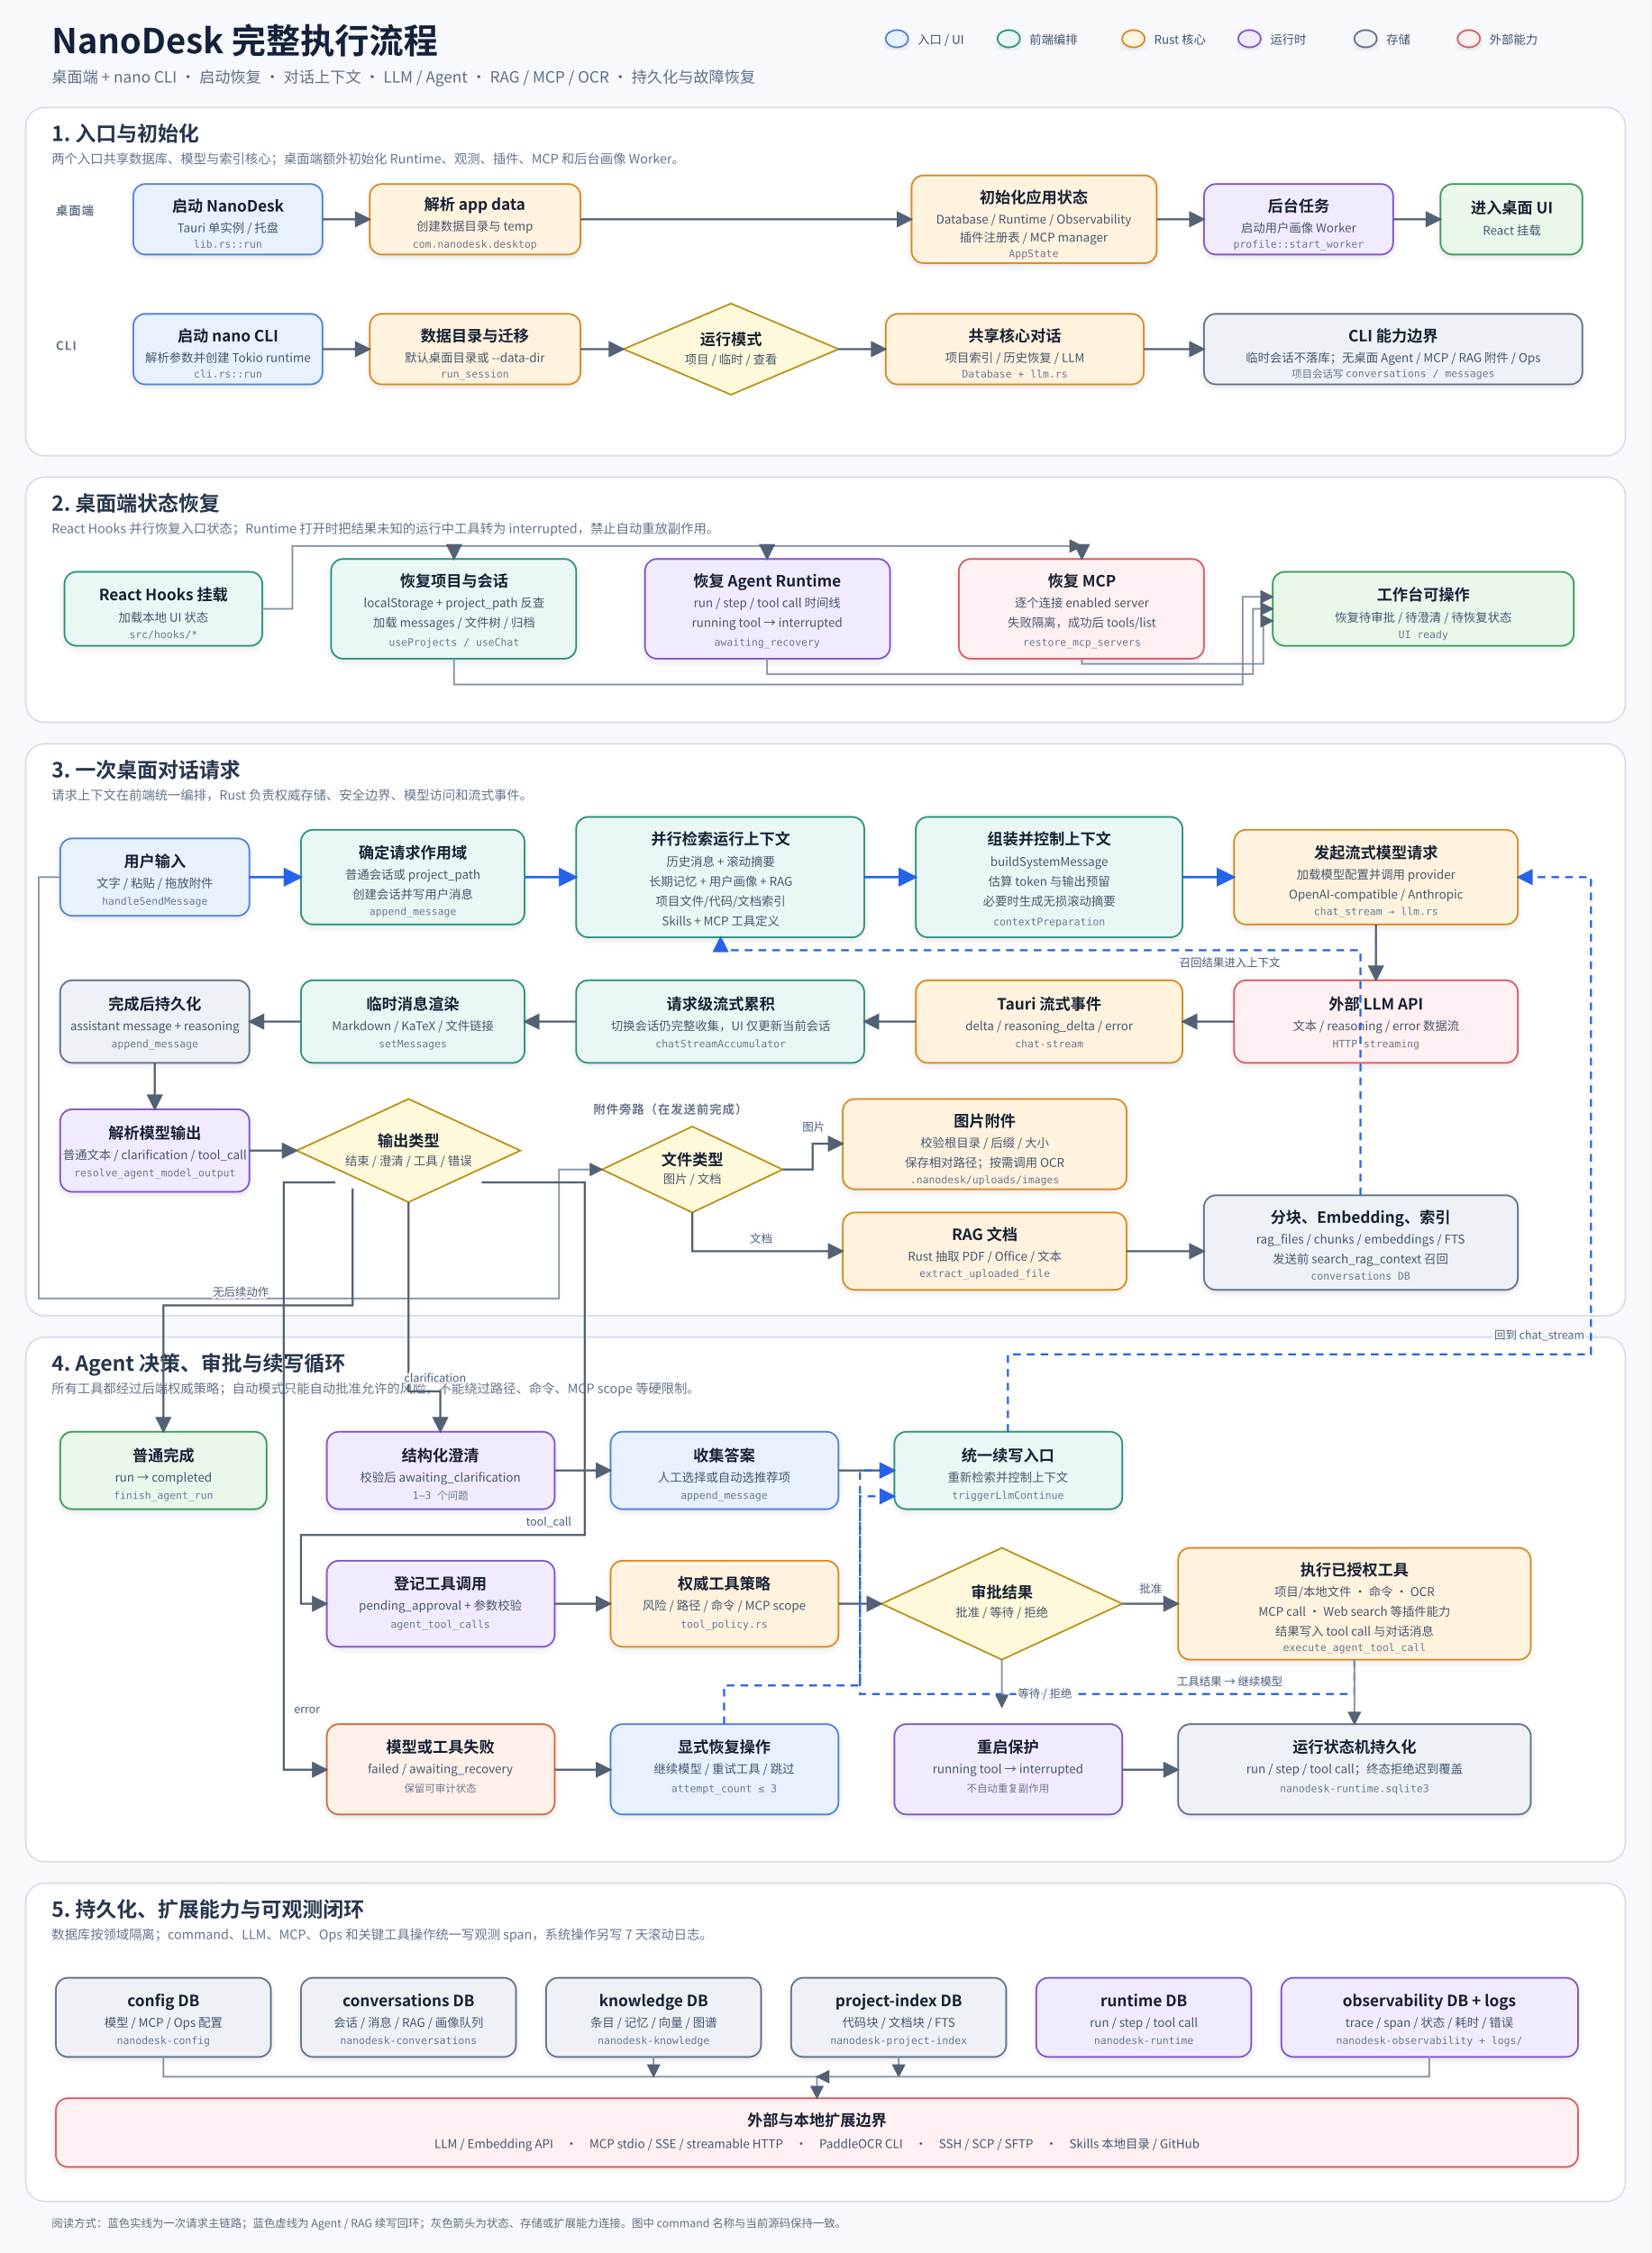
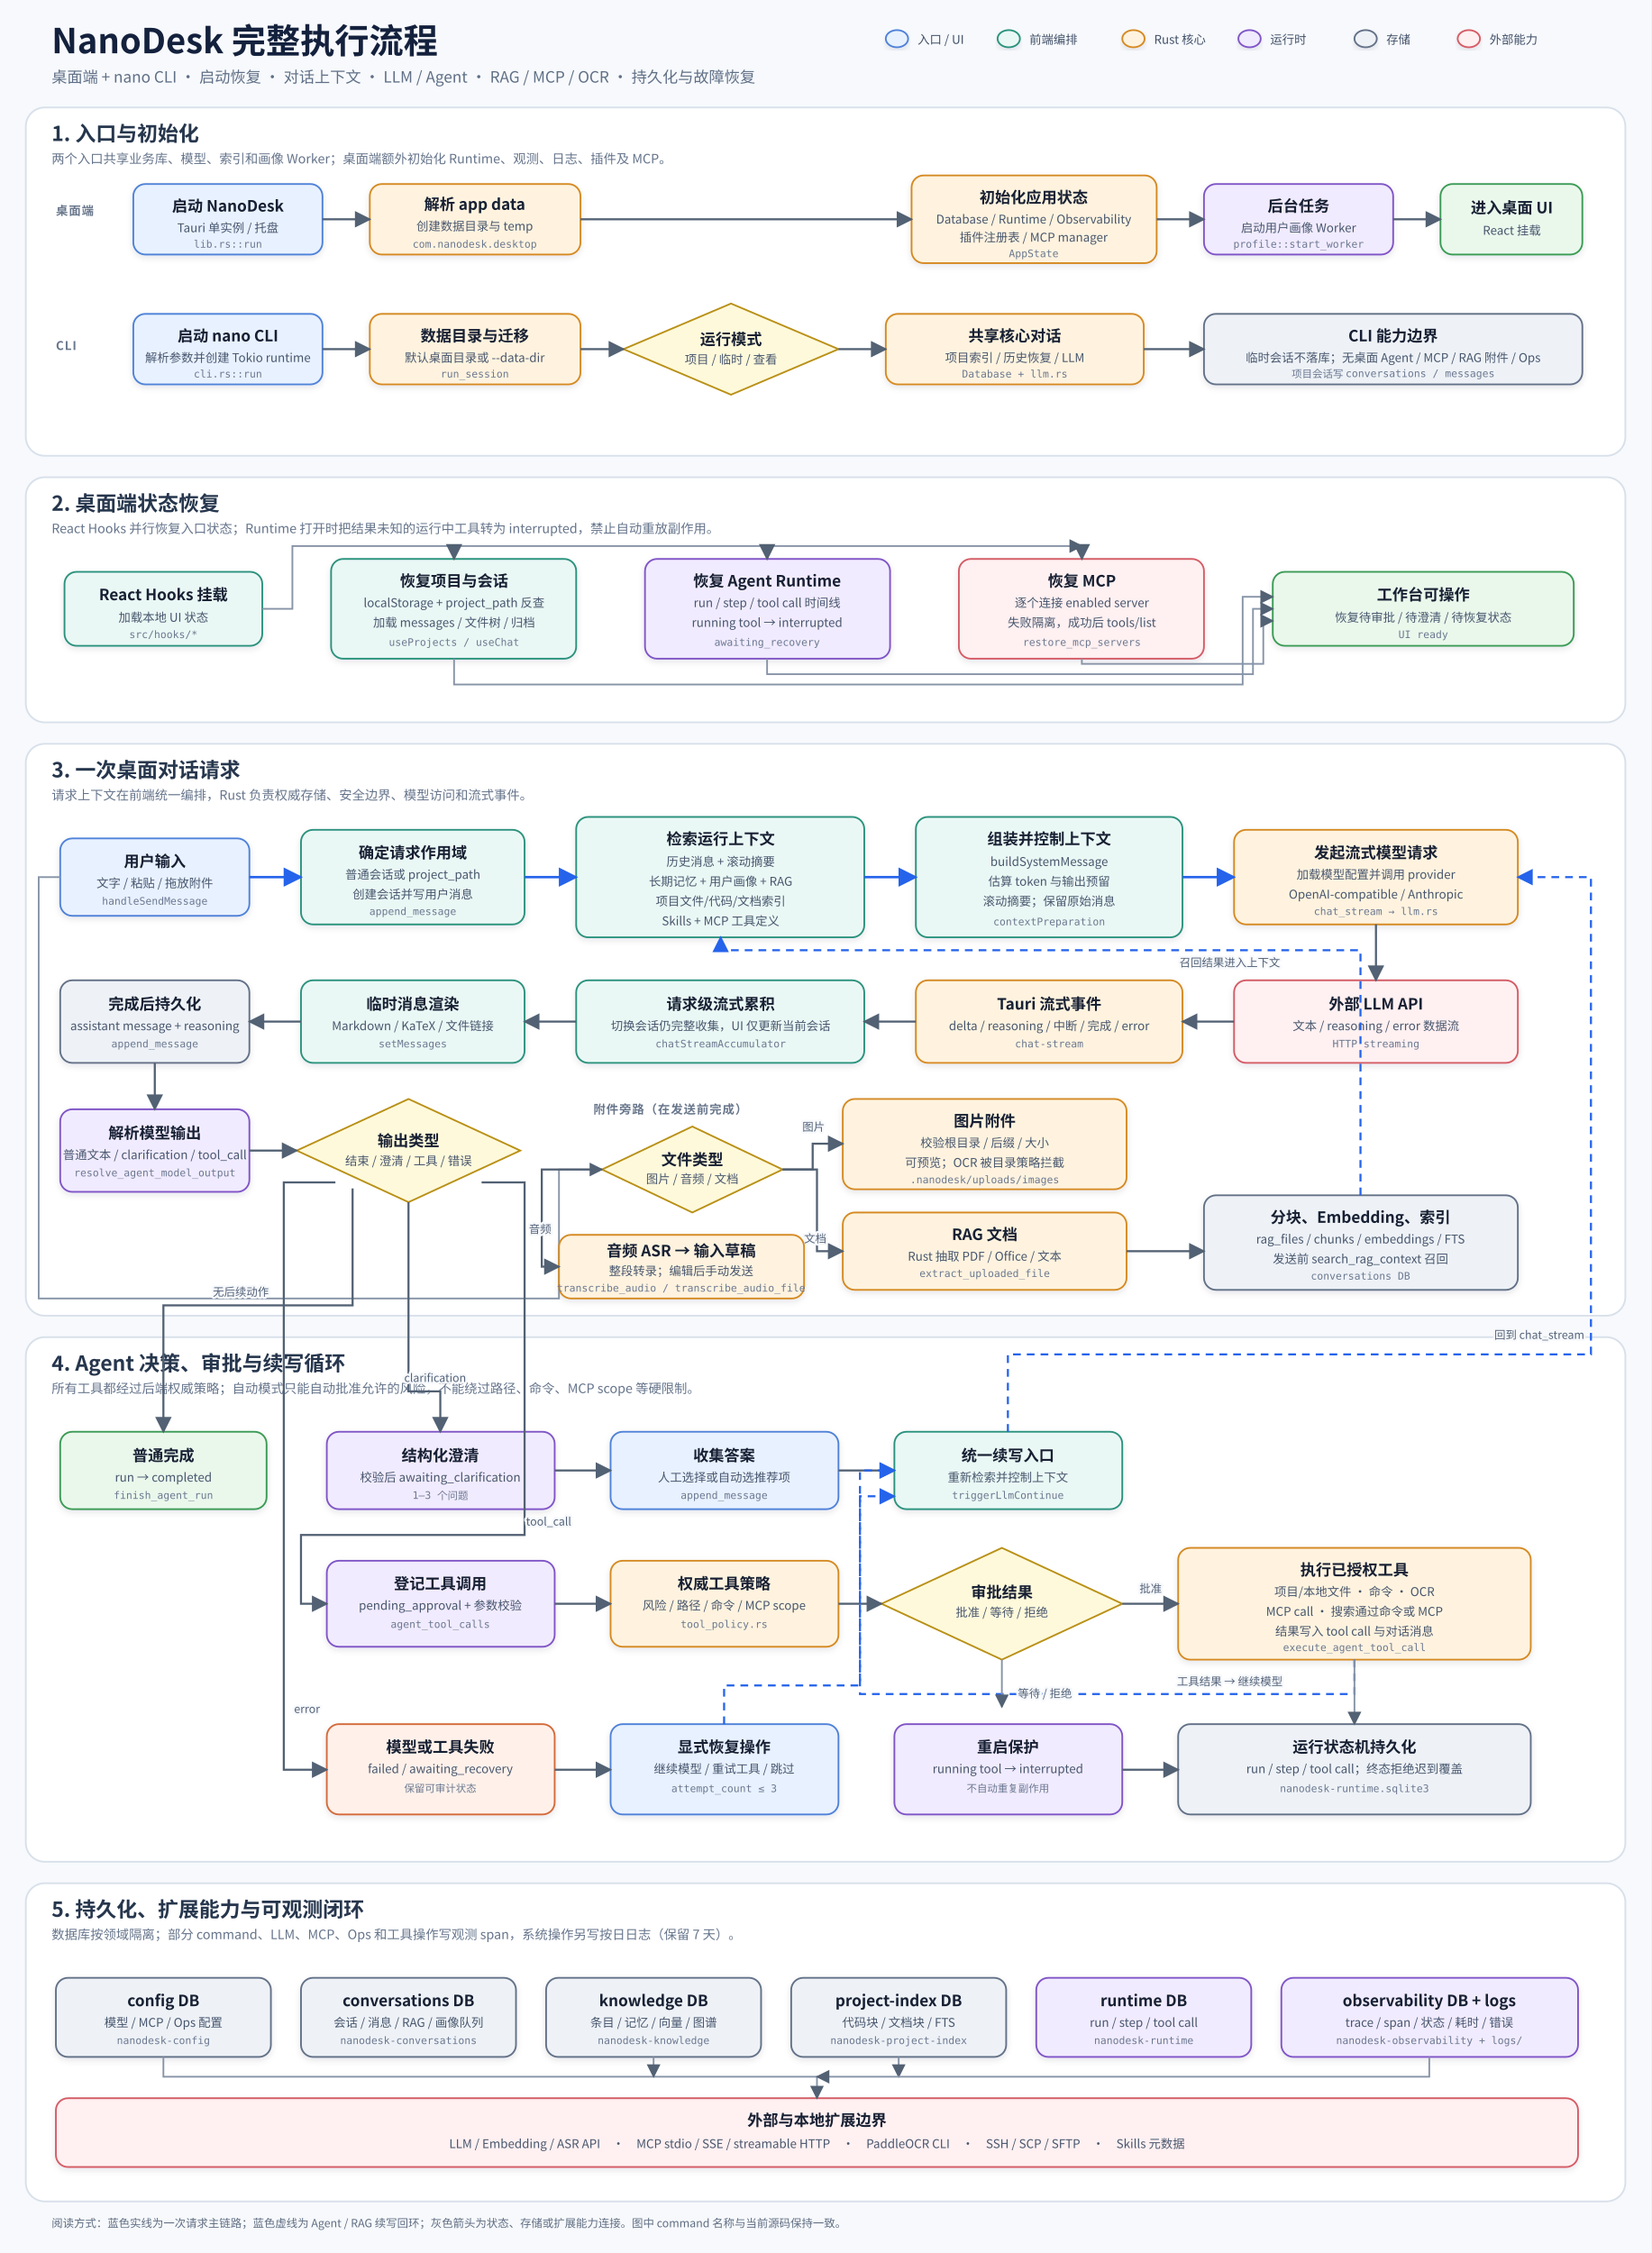
<svg xmlns="http://www.w3.org/2000/svg" width="1920" height="2620" viewBox="0 0 1920 2620" role="img" aria-labelledby="title desc">
  <defs>
    <marker id="arrow" viewBox="0 0 10 10" refX="9" refY="5" markerWidth="8" markerHeight="8" orient="auto-start-reverse">
      <path d="M 0 0 L 10 5 L 0 10 z" fill="#526173" />
    </marker>
    <marker id="arrow-blue" viewBox="0 0 10 10" refX="9" refY="5" markerWidth="8" markerHeight="8" orient="auto-start-reverse">
      <path d="M 0 0 L 10 5 L 0 10 z" fill="#2563eb" />
    </marker>
    <filter id="shadow" x="-10%" y="-10%" width="120%" height="130%">
      <feDropShadow dx="0" dy="3" stdDeviation="4" flood-color="#0f172a" flood-opacity="0.10" />
    </filter>
    <style>
      text { font-family: "Microsoft YaHei", "PingFang SC", "Noto Sans CJK SC", sans-serif; fill: #172033; }
      .page { fill: #f7f9fc; }
      .section { fill: #ffffff; stroke: #d8e0ea; stroke-width: 2; rx: 22; }
      .section-title { font-size: 24px; font-weight: 700; fill: #26364d; }
      .section-subtitle { font-size: 15px; fill: #65748b; }
      .title { font-size: 40px; font-weight: 700; fill: #14213d; }
      .subtitle { font-size: 18px; fill: #5f6f86; }
      .node { stroke-width: 2; rx: 14; filter: url(#shadow); }
      .entry { fill: #e8f1ff; stroke: #4f82d8; }
      .frontend { fill: #eaf8f5; stroke: #2c927d; }
      .rust { fill: #fff3df; stroke: #d58a24; }
      .runtime { fill: #f1ebff; stroke: #8055c7; }
      .storage { fill: #eef2f7; stroke: #637187; }
      .external { fill: #fff0f1; stroke: #d45b66; }
      .success { fill: #eaf8ec; stroke: #3b9b55; }
      .error { fill: #fff1ea; stroke: #d46a3a; }
      .decision { fill: #fff9db; stroke: #b99016; stroke-width: 2; }
      .node-title { font-size: 18px; font-weight: 700; text-anchor: middle; }
      .node-text { font-size: 14px; text-anchor: middle; fill: #47566d; }
      .node-code { font-size: 12px; text-anchor: middle; fill: #6b7890; font-family: Consolas, "Cascadia Mono", monospace; }
      .edge { fill: none; stroke: #526173; stroke-width: 2.4; marker-end: url(#arrow); }
      .edge-blue { fill: none; stroke: #2563eb; stroke-width: 2.8; marker-end: url(#arrow-blue); }
      .edge-dashed { fill: none; stroke: #2563eb; stroke-width: 2.4; stroke-dasharray: 9 7; marker-end: url(#arrow-blue); }
      .edge-soft { fill: none; stroke: #8794a7; stroke-width: 2; marker-end: url(#arrow); }
      .edge-label { font-size: 13px; fill: #536278; text-anchor: middle; paint-order: stroke; stroke: #f7f9fc; stroke-width: 5; stroke-linejoin: round; }
      .note { font-size: 13px; fill: #5f6d82; }
      .legend { font-size: 14px; fill: #425169; }
      .lane-label { font-size: 14px; font-weight: 700; fill: #69778c; letter-spacing: 1px; }
    </style>
  </defs>
  <rect class="page" width="1920" height="2620" />
  <text class="title" x="60" y="62">NanoDesk 完整执行流程</text>
  <text class="subtitle" x="60" y="96">桌面端 + nano CLI · 启动恢复 · 对话上下文 · LLM / Agent · RAG / MCP / OCR · 持久化与故障恢复</text>
  <g aria-label="图例">
    <rect class="node entry" x="1030" y="35" width="26" height="20" rx="5" />
    <text class="legend" x="1067" y="51">入口 / UI</text>
    <rect class="node frontend" x="1160" y="35" width="26" height="20" rx="5" />
    <text class="legend" x="1197" y="51">前端编排</text>
    <rect class="node rust" x="1305" y="35" width="26" height="20" rx="5" />
    <text class="legend" x="1342" y="51">Rust 核心</text>
    <rect class="node runtime" x="1440" y="35" width="26" height="20" rx="5" />
    <text class="legend" x="1477" y="51">运行时</text>
    <rect class="node storage" x="1575" y="35" width="26" height="20" rx="5" />
    <text class="legend" x="1612" y="51">存储</text>
    <rect class="node external" x="1695" y="35" width="26" height="20" rx="5" />
    <text class="legend" x="1732" y="51">外部能力</text>
  </g>
  <rect class="section" x="30" y="125" width="1860" height="405" />
  <text class="section-title" x="60" y="164">1. 入口与初始化</text>
-   <text class="section-subtitle" x="60" y="190">两个入口共享数据库、模型与索引核心；桌面端额外初始化 Runtime、观测、插件、MCP 和后台画像 Worker。</text>
+   <text class="section-subtitle" x="60" y="190">两个入口共享业务库、模型、索引和画像 Worker；桌面端额外初始化 Runtime、观测、日志、插件及 MCP。</text>
  <text class="lane-label" x="65" y="250">桌面端</text>
  <rect class="node entry" x="155" y="214" width="220" height="82" />
  <text class="node-title" x="265" y="246">启动 NanoDesk</text>
  <text class="node-text" x="265" y="270">Tauri 单实例 / 托盘</text>
  <text class="node-code" x="265" y="288">lib.rs::run</text>
  <rect class="node rust" x="430" y="214" width="245" height="82" />
  <text class="node-title" x="552" y="244">解析 app data</text>
  <text class="node-text" x="552" y="268">创建数据目录与 temp</text>
  <text class="node-code" x="552" y="288">com.nanodesk.desktop</text>
  <rect class="node rust" x="1060" y="204" width="285" height="102" />
  <text class="node-title" x="1202" y="236">初始化应用状态</text>
  <text class="node-text" x="1202" y="260">Database / Runtime / Observability</text>
  <text class="node-text" x="1202" y="281">插件注册表 / MCP manager</text>
  <text class="node-code" x="1202" y="299">AppState</text>
  <rect class="node runtime" x="1400" y="214" width="220" height="82" />
  <text class="node-title" x="1510" y="246">后台任务</text>
  <text class="node-text" x="1510" y="270">启动用户画像 Worker</text>
  <text class="node-code" x="1510" y="288">profile::start_worker</text>
  <rect class="node success" x="1675" y="214" width="165" height="82" />
  <text class="node-title" x="1758" y="248">进入桌面 UI</text>
  <text class="node-text" x="1758" y="273">React 挂载</text>
  <path class="edge" d="M 375 255 H 430" />
  <path class="edge" d="M 675 255 H 1060" />
  <path class="edge" d="M 1345 255 H 1400" />
  <path class="edge" d="M 1620 255 H 1675" />
  <text class="lane-label" x="65" y="407">CLI</text>
  <rect class="node entry" x="155" y="365" width="220" height="82" />
  <text class="node-title" x="265" y="397">启动 nano CLI</text>
  <text class="node-text" x="265" y="421">解析参数并创建 Tokio runtime</text>
  <text class="node-code" x="265" y="439">cli.rs::run</text>
  <rect class="node rust" x="430" y="365" width="245" height="82" />
  <text class="node-title" x="552" y="397">数据目录与迁移</text>
  <text class="node-text" x="552" y="421">默认桌面目录或 --data-dir</text>
  <text class="node-code" x="552" y="439">run_session</text>
  <polygon class="decision" points="850,353 975,406 850,459 725,406" />
  <text class="node-title" x="850" y="401">运行模式</text>
  <text class="node-text" x="850" y="423">项目 / 临时 / 查看</text>
  <rect class="node rust" x="1030" y="365" width="300" height="82" />
  <text class="node-title" x="1180" y="397">共享核心对话</text>
  <text class="node-text" x="1180" y="421">项目索引 / 历史恢复 / LLM</text>
  <text class="node-code" x="1180" y="439">Database + llm.rs</text>
  <rect class="node storage" x="1400" y="365" width="440" height="82" />
  <text class="node-title" x="1620" y="397">CLI 能力边界</text>
  <text class="node-text" x="1620" y="421">临时会话不落库；无桌面 Agent / MCP / RAG 附件 / Ops</text>
  <text class="node-code" x="1620" y="439">项目会话写 conversations / messages</text>
  <path class="edge" d="M 375 406 H 430" />
  <path class="edge" d="M 675 406 H 725" />
  <path class="edge" d="M 975 406 H 1030" />
  <path class="edge" d="M 1330 406 H 1400" />
  <rect class="section" x="30" y="555" width="1860" height="285" />
  <text class="section-title" x="60" y="594">2. 桌面端状态恢复</text>
  <text class="section-subtitle" x="60" y="620">React Hooks 并行恢复入口状态；Runtime 打开时把结果未知的运行中工具转为 interrupted，禁止自动重放副作用。</text>
  <rect class="node frontend" x="75" y="665" width="230" height="86" />
  <text class="node-title" x="190" y="698">React Hooks 挂载</text>
  <text class="node-text" x="190" y="723">加载本地 UI 状态</text>
  <text class="node-code" x="190" y="742">src/hooks/*</text>
  <rect class="node frontend" x="385" y="650" width="285" height="116" />
  <text class="node-title" x="528" y="682">恢复项目与会话</text>
  <text class="node-text" x="528" y="706">localStorage + project_path 反查</text>
  <text class="node-text" x="528" y="729">加载 messages / 文件树 / 归档</text>
  <text class="node-code" x="528" y="751">useProjects / useChat</text>
  <rect class="node runtime" x="750" y="650" width="285" height="116" />
  <text class="node-title" x="892" y="682">恢复 Agent Runtime</text>
  <text class="node-text" x="892" y="706">run / step / tool call 时间线</text>
  <text class="node-text" x="892" y="729">running tool → interrupted</text>
  <text class="node-code" x="892" y="751">awaiting_recovery</text>
  <rect class="node external" x="1115" y="650" width="285" height="116" />
  <text class="node-title" x="1258" y="682">恢复 MCP</text>
  <text class="node-text" x="1258" y="706">逐个连接 enabled server</text>
  <text class="node-text" x="1258" y="729">失败隔离，成功后 tools/list</text>
  <text class="node-code" x="1258" y="751">restore_mcp_servers</text>
  <rect class="node success" x="1480" y="665" width="350" height="86" />
  <text class="node-title" x="1655" y="698">工作台可操作</text>
  <text class="node-text" x="1655" y="723">恢复待审批 / 待澄清 / 待恢复状态</text>
  <text class="node-code" x="1655" y="742">UI ready</text>
  <path class="edge-soft" d="M 305 708 H 340 V 635 H 1258" />
  <path class="edge" d="M 528 635 V 650" />
  <path class="edge" d="M 892 635 V 650" />
  <path class="edge" d="M 1258 635 V 650" />
  <path class="edge-soft" d="M 528 766 V 796 H 1445 V 694 H 1480" />
  <path class="edge-soft" d="M 892 766 V 784 H 1457 V 708 H 1480" />
  <path class="edge-soft" d="M 1258 766 V 772 H 1469 V 722 H 1480" />
  <rect class="section" x="30" y="865" width="1860" height="665" />
  <text class="section-title" x="60" y="904">3. 一次桌面对话请求</text>
  <text class="section-subtitle" x="60" y="930">请求上下文在前端统一编排，Rust 负责权威存储、安全边界、模型访问和流式事件。</text>
  <rect class="node entry" x="70" y="975" width="220" height="90" />
  <text class="node-title" x="180" y="1008">用户输入</text>
  <text class="node-text" x="180" y="1032">文字 / 粘贴 / 拖放附件</text>
  <text class="node-code" x="180" y="1052">handleSendMessage</text>
  <rect class="node frontend" x="350" y="965" width="260" height="110" />
  <text class="node-title" x="480" y="998">确定请求作用域</text>
  <text class="node-text" x="480" y="1022">普通会话或 project_path</text>
  <text class="node-text" x="480" y="1045">创建会话并写用户消息</text>
  <text class="node-code" x="480" y="1064">append_message</text>
  <rect class="node frontend" x="670" y="950" width="335" height="140" />
-   <text class="node-title" x="838" y="982">并行检索运行上下文</text>
+   <text class="node-title" x="838" y="982">检索运行上下文</text>
  <text class="node-text" x="838" y="1007">历史消息 + 滚动摘要</text>
  <text class="node-text" x="838" y="1030">长期记忆 + 用户画像 + RAG</text>
  <text class="node-text" x="838" y="1053">项目文件/代码/文档索引</text>
  <text class="node-text" x="838" y="1076">Skills + MCP 工具定义</text>
  <rect class="node frontend" x="1065" y="950" width="310" height="140" />
  <text class="node-title" x="1220" y="982">组装并控制上下文</text>
  <text class="node-text" x="1220" y="1007">buildSystemMessage</text>
  <text class="node-text" x="1220" y="1030">估算 token 与输出预留</text>
-   <text class="node-text" x="1220" y="1053">必要时生成无损滚动摘要</text>
+   <text class="node-text" x="1220" y="1053">滚动摘要；保留原始消息</text>
  <text class="node-code" x="1220" y="1076">contextPreparation</text>
  <rect class="node rust" x="1435" y="965" width="330" height="110" />
  <text class="node-title" x="1600" y="998">发起流式模型请求</text>
  <text class="node-text" x="1600" y="1022">加载模型配置并调用 provider</text>
  <text class="node-text" x="1600" y="1045">OpenAI-compatible / Anthropic</text>
  <text class="node-code" x="1600" y="1064">chat_stream → llm.rs</text>
  <path class="edge-blue" d="M 290 1020 H 350" />
  <path class="edge-blue" d="M 610 1020 H 670" />
  <path class="edge-blue" d="M 1005 1020 H 1065" />
  <path class="edge-blue" d="M 1375 1020 H 1435" />
  <rect class="node external" x="1435" y="1140" width="330" height="96" />
  <text class="node-title" x="1600" y="1174">外部 LLM API</text>
  <text class="node-text" x="1600" y="1198">文本 / reasoning / error 数据流</text>
  <text class="node-code" x="1600" y="1218">HTTP streaming</text>
  <rect class="node rust" x="1065" y="1140" width="310" height="96" />
  <text class="node-title" x="1220" y="1174">Tauri 流式事件</text>
-   <text class="node-text" x="1220" y="1198">delta / reasoning_delta / error</text>
+   <text class="node-text" x="1220" y="1198">delta / reasoning / 中断 / 完成 / error</text>
  <text class="node-code" x="1220" y="1218">chat-stream</text>
  <rect class="node frontend" x="670" y="1140" width="335" height="96" />
  <text class="node-title" x="838" y="1174">请求级流式累积</text>
  <text class="node-text" x="838" y="1198">切换会话仍完整收集，UI 仅更新当前会话</text>
  <text class="node-code" x="838" y="1218">chatStreamAccumulator</text>
  <rect class="node frontend" x="350" y="1140" width="260" height="96" />
  <text class="node-title" x="480" y="1174">临时消息渲染</text>
  <text class="node-text" x="480" y="1198">Markdown / KaTeX / 文件链接</text>
  <text class="node-code" x="480" y="1218">setMessages</text>
  <rect class="node storage" x="70" y="1140" width="220" height="96" />
  <text class="node-title" x="180" y="1174">完成后持久化</text>
  <text class="node-text" x="180" y="1198">assistant message + reasoning</text>
  <text class="node-code" x="180" y="1218">append_message</text>
  <path class="edge" d="M 1600 1075 V 1140" />
  <path class="edge" d="M 1435 1188 H 1375" />
  <path class="edge" d="M 1065 1188 H 1005" />
  <path class="edge" d="M 670 1188 H 610" />
  <path class="edge" d="M 350 1188 H 290" />
  <rect class="node runtime" x="70" y="1290" width="220" height="96" />
  <text class="node-title" x="180" y="1324">解析模型输出</text>
  <text class="node-text" x="180" y="1348">普通文本 / clarification / tool_call</text>
  <text class="node-code" x="180" y="1368">resolve_agent_model_output</text>
  <polygon class="decision" points="475,1278 605,1338 475,1398 345,1338" />
  <text class="node-title" x="475" y="1333">输出类型</text>
  <text class="node-text" x="475" y="1355">结束 / 澄清 / 工具 / 错误</text>
  <path class="edge" d="M 180 1236 V 1290" />
  <path class="edge" d="M 290 1338 H 345" />
  <text class="lane-label" x="690" y="1295">附件旁路（在发送前完成）</text>
  <polygon class="decision" points="805,1310 910,1360 805,1410 700,1360" />
  <text class="node-title" x="805" y="1355">文件类型</text>
-   <text class="node-text" x="805" y="1376">图片 / 文档</text>
+   <text class="node-text" x="805" y="1376">图片 / 音频 / 文档</text>
  <rect class="node rust" x="980" y="1278" width="330" height="105" />
  <text class="node-title" x="1145" y="1310">图片附件</text>
  <text class="node-text" x="1145" y="1334">校验根目录 / 后缀 / 大小</text>
-   <text class="node-text" x="1145" y="1357">保存相对路径；按需调用 OCR</text>
+   <text class="node-text" x="1145" y="1357">可预览；OCR 被目录策略拦截</text>
  <text class="node-code" x="1145" y="1376">.nanodesk/uploads/images</text>
  <rect class="node rust" x="980" y="1410" width="330" height="90" />
  <text class="node-title" x="1145" y="1442">RAG 文档</text>
  <text class="node-text" x="1145" y="1466">Rust 抽取 PDF / Office / 文本</text>
  <text class="node-code" x="1145" y="1485">extract_uploaded_file</text>
  <rect class="node storage" x="1400" y="1390" width="365" height="110" />
  <text class="node-title" x="1582" y="1422">分块、Embedding、索引</text>
  <text class="node-text" x="1582" y="1446">rag_files / chunks / embeddings / FTS</text>
  <text class="node-text" x="1582" y="1469">发送前 search_rag_context 召回</text>
  <text class="node-code" x="1582" y="1488">conversations DB</text>
  <path class="edge-soft" d="M 70 1020 H 45 V 1510 H 650 V 1360 H 700" />
  <path class="edge" d="M 910 1360 H 945 V 1330 H 980" />
  <text class="edge-label" x="946" y="1315">图片</text>
-   <path class="edge" d="M 805 1410 V 1455 H 980" />
-   <text class="edge-label" x="885" y="1445">文档</text>
+   <path class="edge" d="M 910 1360 H 950 V 1455 H 980" />
+   <text class="edge-label" x="948" y="1445">文档</text>
+   <rect class="node rust" x="650" y="1436" width="285" height="74" />
+   <text class="node-title" x="792" y="1461">音频 ASR → 输入草稿</text>
+   <text class="node-text" x="792" y="1483">整段转录；编辑后手动发送</text>
+   <text class="node-code" x="792" y="1502">transcribe_audio / transcribe_audio_file</text>
+   <path class="edge" d="M 700 1360 H 630 V 1473 H 650" />
+   <text class="edge-label" x="628" y="1434">音频</text>
  <path class="edge" d="M 1310 1455 H 1400" />
  <path class="edge-dashed" d="M 1582 1390 V 1105 H 838 V 1090" />
  <text class="edge-label" x="1430" y="1124">召回结果进入上下文</text>
  <rect class="section" x="30" y="1555" width="1860" height="610" />
  <text class="section-title" x="60" y="1594">4. Agent 决策、审批与续写循环</text>
  <text class="section-subtitle" x="60" y="1620">所有工具都经过后端权威策略；自动模式只能自动批准允许的风险，不能绕过路径、命令、MCP scope 等硬限制。</text>
  <rect class="node success" x="70" y="1665" width="240" height="90" />
  <text class="node-title" x="190" y="1699">普通完成</text>
  <text class="node-text" x="190" y="1723">run → completed</text>
  <text class="node-code" x="190" y="1743">finish_agent_run</text>
  <rect class="node runtime" x="380" y="1665" width="265" height="90" />
  <text class="node-title" x="512" y="1699">结构化澄清</text>
  <text class="node-text" x="512" y="1723">校验后 awaiting_clarification</text>
  <text class="node-code" x="512" y="1743">1–3 个问题</text>
  <rect class="node entry" x="710" y="1665" width="265" height="90" />
  <text class="node-title" x="842" y="1699">收集答案</text>
  <text class="node-text" x="842" y="1723">人工选择或自动选推荐项</text>
  <text class="node-code" x="842" y="1743">append_message</text>
  <rect class="node frontend" x="1040" y="1665" width="265" height="90" />
  <text class="node-title" x="1172" y="1699">统一续写入口</text>
  <text class="node-text" x="1172" y="1723">重新检索并控制上下文</text>
  <text class="node-code" x="1172" y="1743">triggerLlmContinue</text>
  <path class="edge" d="M 410 1382 V 1518 H 190 V 1665" />
  <text class="edge-label" x="280" y="1507">无后续动作</text>
  <path class="edge" d="M 475 1398 V 1618 H 512 V 1665" />
  <text class="edge-label" x="506" y="1607">clarification</text>
  <path class="edge" d="M 645 1710 H 710" />
  <path class="edge" d="M 975 1710 H 1040" />
  <path class="edge-dashed" d="M 1172 1665 V 1575 H 1850 V 1020 H 1765" />
  <text class="edge-label" x="1790" y="1557">回到 chat_stream</text>
  <rect class="node runtime" x="380" y="1815" width="265" height="100" />
  <text class="node-title" x="512" y="1848">登记工具调用</text>
  <text class="node-text" x="512" y="1872">pending_approval + 参数校验</text>
  <text class="node-code" x="512" y="1893">agent_tool_calls</text>
  <rect class="node rust" x="710" y="1815" width="265" height="100" />
  <text class="node-title" x="842" y="1848">权威工具策略</text>
  <text class="node-text" x="842" y="1872">风险 / 路径 / 命令 / MCP scope</text>
  <text class="node-code" x="842" y="1893">tool_policy.rs</text>
  <polygon class="decision" points="1165,1800 1305,1865 1165,1930 1025,1865" />
  <text class="node-title" x="1165" y="1858">审批结果</text>
  <text class="node-text" x="1165" y="1880">批准 / 等待 / 拒绝</text>
  <rect class="node rust" x="1370" y="1800" width="410" height="130" />
  <text class="node-title" x="1575" y="1832">执行已授权工具</text>
  <text class="node-text" x="1575" y="1856">项目/本地文件 · 命令 · OCR</text>
-   <text class="node-text" x="1575" y="1879">MCP call · Web search 等插件能力</text>
+   <text class="node-text" x="1575" y="1879">MCP call · 搜索通过命令或 MCP</text>
  <text class="node-text" x="1575" y="1902">结果写入 tool call 与对话消息</text>
  <text class="node-code" x="1575" y="1920">execute_agent_tool_call</text>
-   <path class="edge" d="M 560 1375 H 680 V 1785 H 350 V 1865 H 380" />
+   <path class="edge" d="M 560 1375 H 610 V 1785 H 350 V 1865 H 380" />
  <text class="edge-label" x="638" y="1774">tool_call</text>
  <path class="edge" d="M 645 1865 H 710" />
  <path class="edge" d="M 975 1865 H 1025" />
  <path class="edge" d="M 1305 1865 H 1370" />
  <text class="edge-label" x="1338" y="1852">批准</text>
  <path class="edge-dashed" d="M 1575 1930 V 1970 H 1000 V 1710 H 1040" />
  <text class="edge-label" x="1430" y="1960">工具结果 → 继续模型</text>
  <path class="edge-soft" d="M 1165 1930 V 1985" />
  <text class="edge-label" x="1215" y="1974">等待 / 拒绝</text>
  <rect class="node error" x="380" y="2005" width="265" height="105" />
  <text class="node-title" x="512" y="2038">模型或工具失败</text>
  <text class="node-text" x="512" y="2062">failed / awaiting_recovery</text>
  <text class="node-code" x="512" y="2084">保留可审计状态</text>
  <rect class="node entry" x="710" y="2005" width="265" height="105" />
  <text class="node-title" x="842" y="2038">显式恢复操作</text>
  <text class="node-text" x="842" y="2062">继续模型 / 重试工具 / 跳过</text>
  <text class="node-code" x="842" y="2084">attempt_count ≤ 3</text>
  <rect class="node runtime" x="1040" y="2005" width="265" height="105" />
  <text class="node-title" x="1172" y="2038">重启保护</text>
  <text class="node-text" x="1172" y="2062">running tool → interrupted</text>
  <text class="node-code" x="1172" y="2084">不自动重复副作用</text>
  <rect class="node storage" x="1370" y="2005" width="410" height="105" />
  <text class="node-title" x="1575" y="2038">运行状态机持久化</text>
  <text class="node-text" x="1575" y="2062">run / step / tool call；终态拒绝迟到覆盖</text>
  <text class="node-code" x="1575" y="2084">nanodesk-runtime.sqlite3</text>
  <path class="edge" d="M 390 1375 H 330 V 2058 H 380" />
  <text class="edge-label" x="357" y="1992">error</text>
  <path class="edge" d="M 645 2058 H 710" />
  <path class="edge-dashed" d="M 842 2005 V 1960 H 1000 V 1740 H 1040" />
  <path class="edge" d="M 1305 2058 H 1370" />
  <path class="edge-soft" d="M 1575 1930 V 2005" />
  <rect class="section" x="30" y="2190" width="1860" height="370" />
  <text class="section-title" x="60" y="2229">5. 持久化、扩展能力与可观测闭环</text>
-   <text class="section-subtitle" x="60" y="2255">数据库按领域隔离；command、LLM、MCP、Ops 和关键工具操作统一写观测 span，系统操作另写 7 天滚动日志。</text>
+   <text class="section-subtitle" x="60" y="2255">数据库按领域隔离；部分 command、LLM、MCP、Ops 和工具操作写观测 span，系统操作另写按日日志（保留 7 天）。</text>
  <rect class="node storage" x="65" y="2300" width="250" height="92" />
  <text class="node-title" x="190" y="2333">config DB</text>
  <text class="node-text" x="190" y="2357">模型 / MCP / Ops 配置</text>
  <text class="node-code" x="190" y="2377">nanodesk-config</text>
  <rect class="node storage" x="350" y="2300" width="250" height="92" />
  <text class="node-title" x="475" y="2333">conversations DB</text>
  <text class="node-text" x="475" y="2357">会话 / 消息 / RAG / 画像队列</text>
  <text class="node-code" x="475" y="2377">nanodesk-conversations</text>
  <rect class="node storage" x="635" y="2300" width="250" height="92" />
  <text class="node-title" x="760" y="2333">knowledge DB</text>
  <text class="node-text" x="760" y="2357">条目 / 记忆 / 向量 / 图谱</text>
  <text class="node-code" x="760" y="2377">nanodesk-knowledge</text>
  <rect class="node storage" x="920" y="2300" width="250" height="92" />
  <text class="node-title" x="1045" y="2333">project-index DB</text>
  <text class="node-text" x="1045" y="2357">代码块 / 文档块 / FTS</text>
  <text class="node-code" x="1045" y="2377">nanodesk-project-index</text>
  <rect class="node runtime" x="1205" y="2300" width="250" height="92" />
  <text class="node-title" x="1330" y="2333">runtime DB</text>
  <text class="node-text" x="1330" y="2357">run / step / tool call</text>
  <text class="node-code" x="1330" y="2377">nanodesk-runtime</text>
  <rect class="node runtime" x="1490" y="2300" width="345" height="92" />
  <text class="node-title" x="1662" y="2333">observability DB + logs</text>
  <text class="node-text" x="1662" y="2357">trace / span / 状态 / 耗时 / 错误</text>
  <text class="node-code" x="1662" y="2377">nanodesk-observability + logs/</text>
  <rect class="node external" x="65" y="2440" width="1770" height="80" />
  <text class="node-title" x="950" y="2472">外部与本地扩展边界</text>
-   <text class="node-text" x="950" y="2498">LLM / Embedding API　·　MCP stdio / SSE / streamable HTTP　·　PaddleOCR CLI　·　SSH / SCP / SFTP　·　Skills 本地目录 / GitHub</text>
+   <text class="node-text" x="950" y="2498">LLM / Embedding / ASR API　·　MCP stdio / SSE / streamable HTTP　·　PaddleOCR CLI　·　SSH / SCP / SFTP　·　Skills 元数据</text>
  <path class="edge-soft" d="M 190 2392 V 2415 H 950 V 2440" />
  <path class="edge-soft" d="M 760 2392 V 2415" />
  <path class="edge-soft" d="M 1045 2392 V 2415" />
  <path class="edge-soft" d="M 1662 2392 V 2415 H 950" />
  <text class="note" x="60" y="2590">阅读方式：蓝色实线为一次请求主链路；蓝色虚线为 Agent / RAG 续写回环；灰色箭头为状态、存储或扩展能力连接。图中 command 名称与当前源码保持一致。</text>
</svg>
